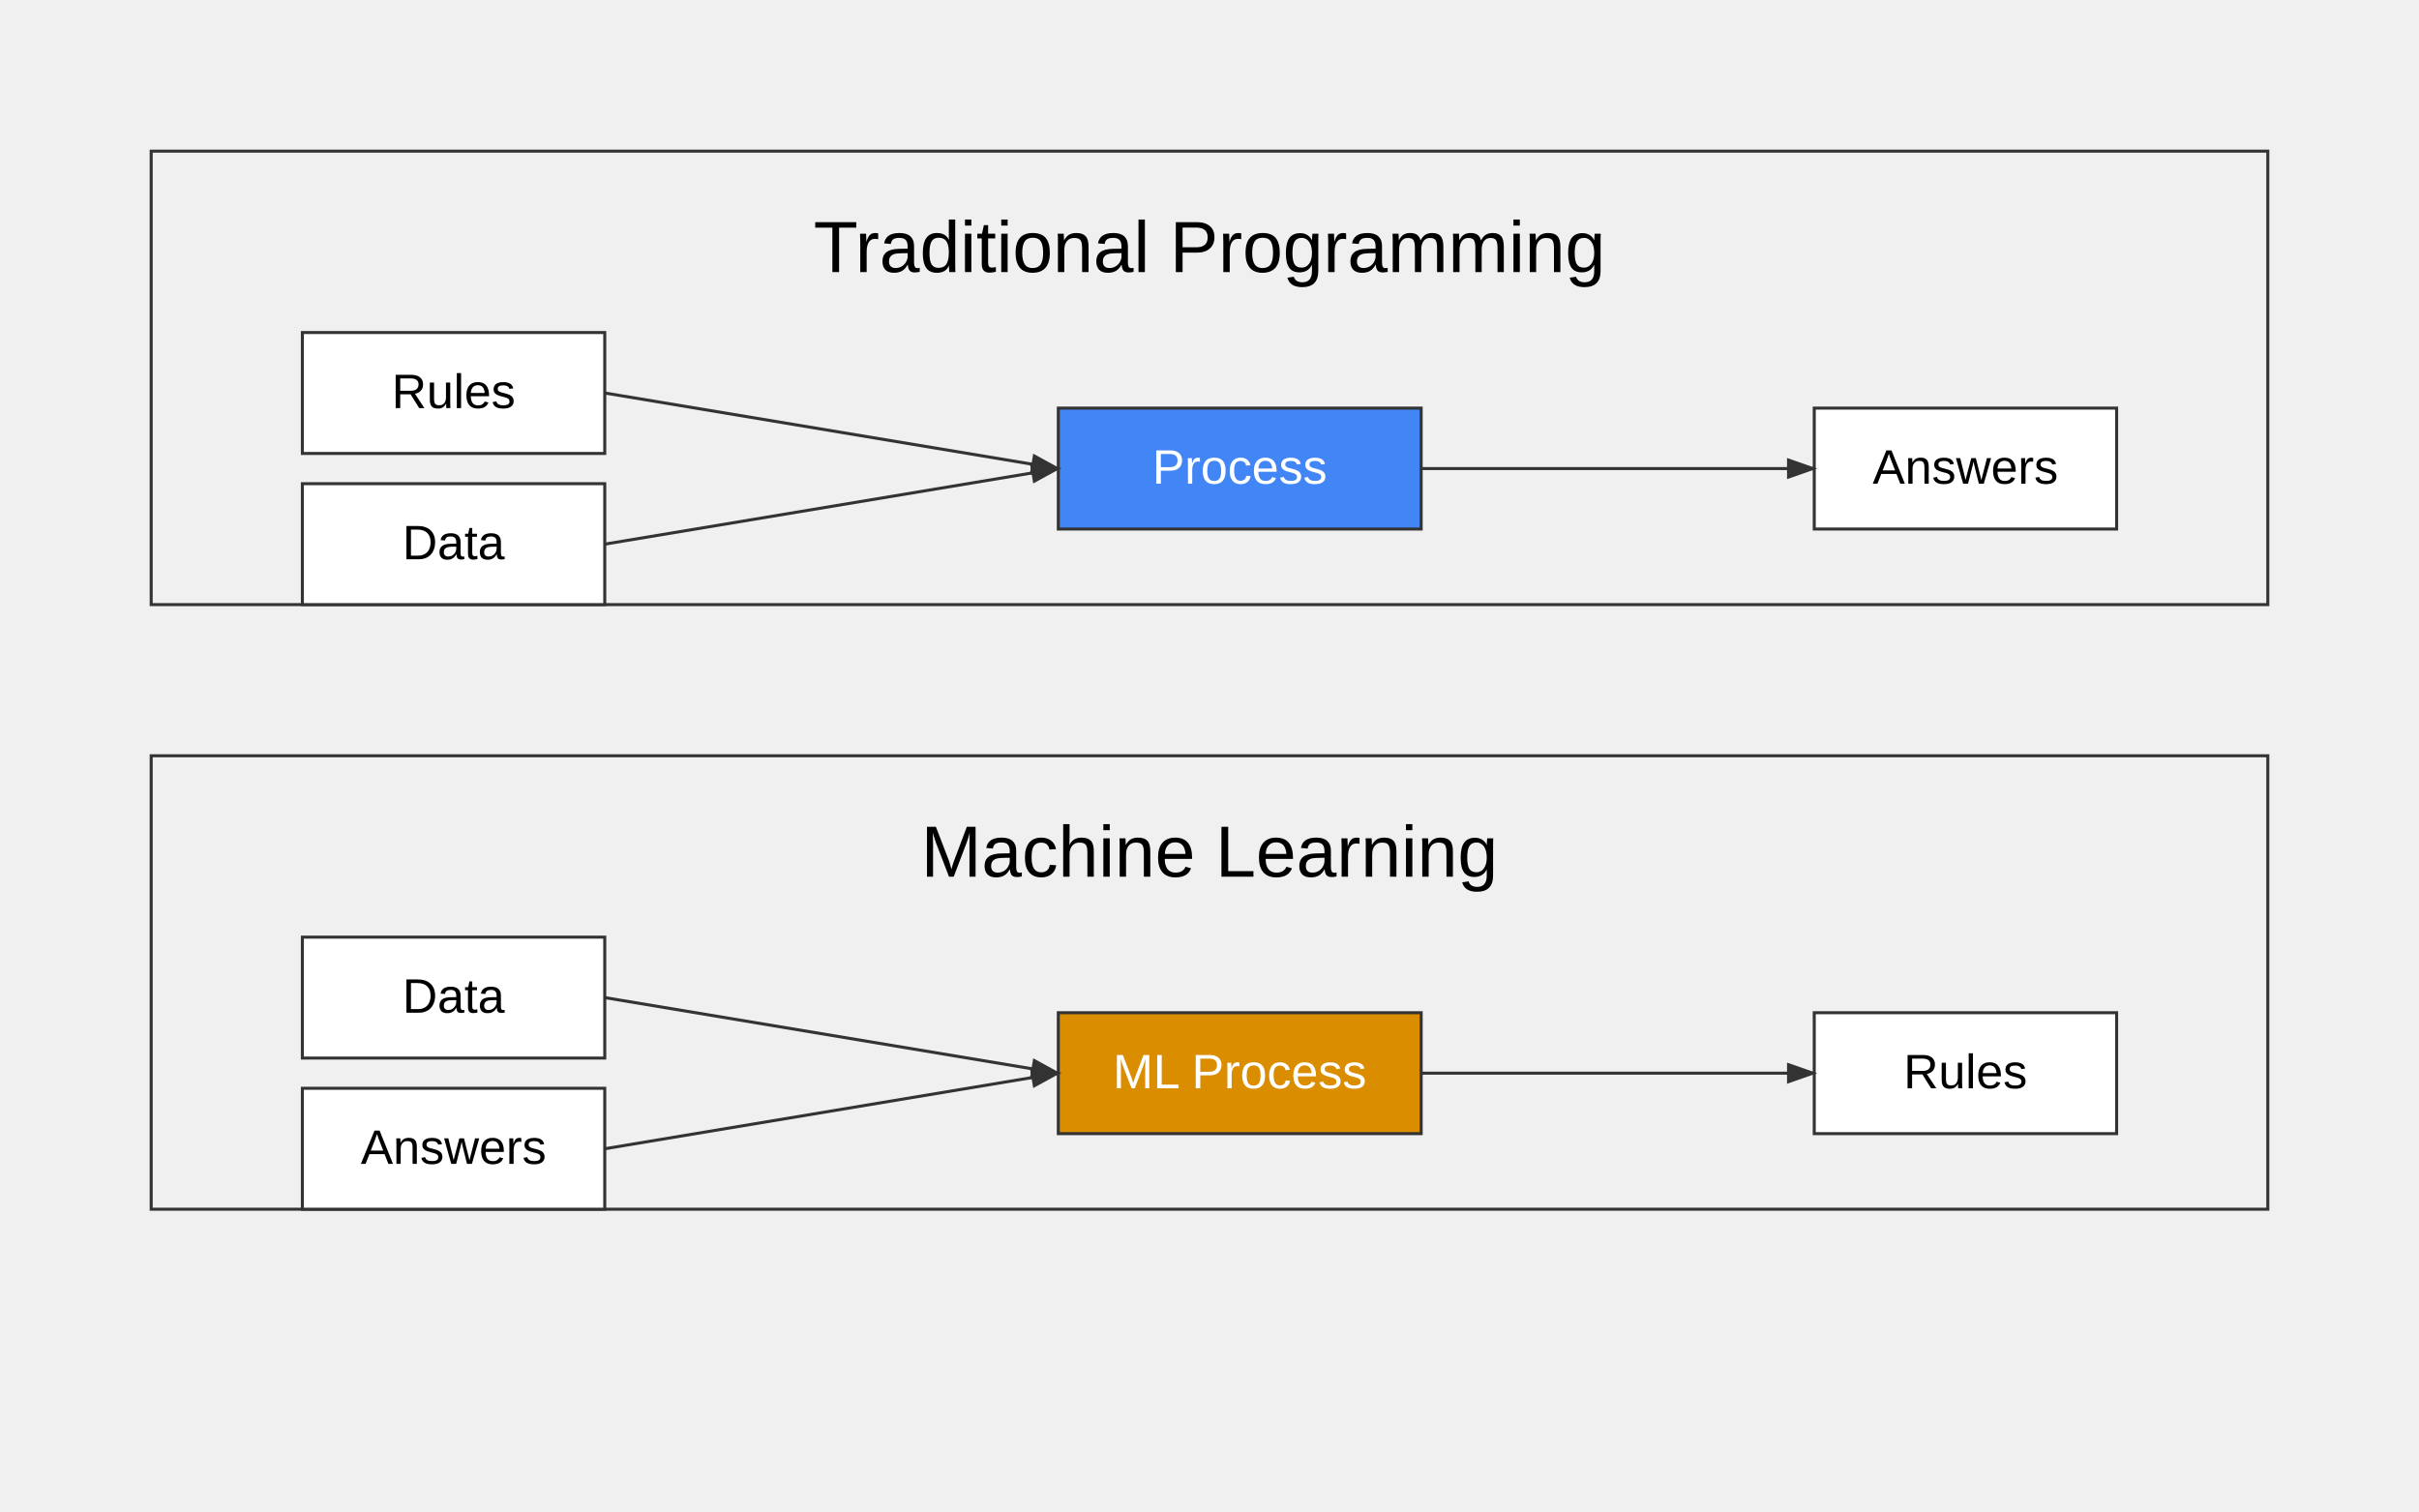
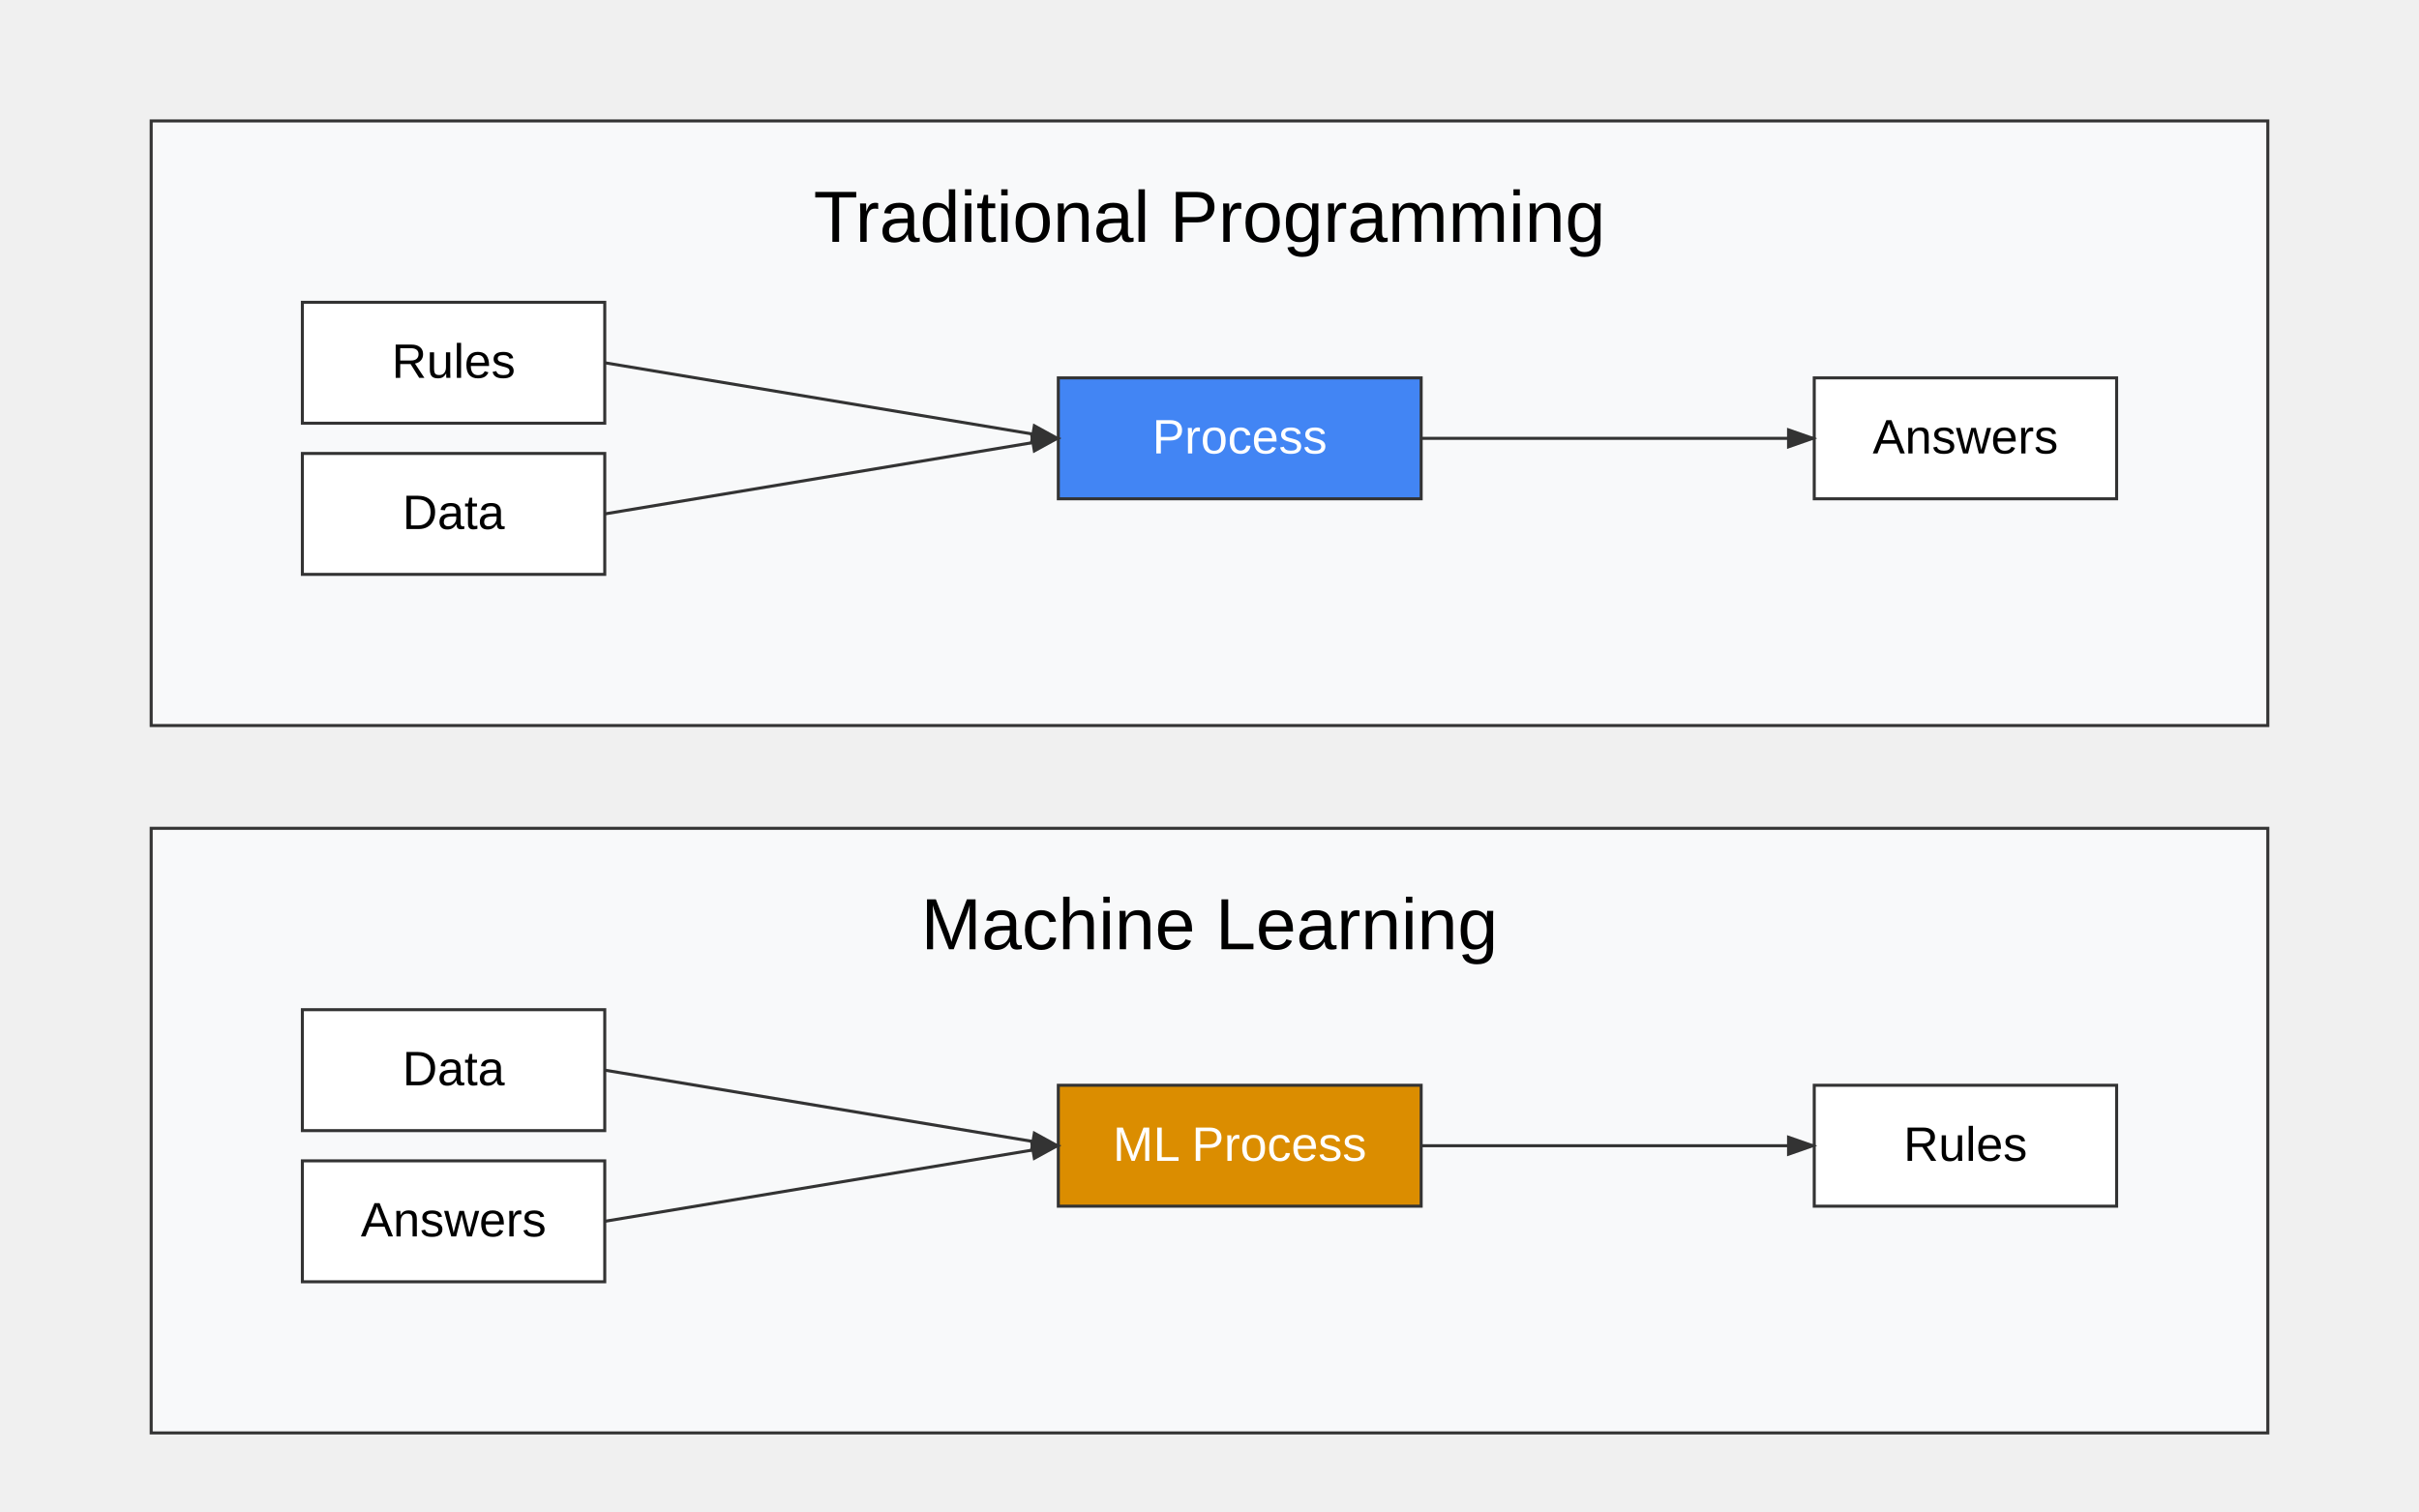
- <svg xmlns="http://www.w3.org/2000/svg" width="800" height="500">
-   <g transform="translate(50,50)">
-     <rect x="0" y="0" width="700" height="150" fill="none" stroke="#333" stroke-width="1" />
-     <text x="350" y="40" text-anchor="middle" font-family="Arial" font-size="24">Traditional Programming</text>
-     <rect x="50" y="60" width="100" height="40" fill="white" stroke="#333" />
-     <text x="100" y="85" text-anchor="middle" font-family="Arial" font-size="16">Rules</text>
-     <rect x="50" y="110" width="100" height="40" fill="white" stroke="#333" />
-     <text x="100" y="135" text-anchor="middle" font-family="Arial" font-size="16">Data</text>
-     <rect x="300" y="85" width="120" height="40" fill="#4285F4" stroke="#333" />
-     <text x="360" y="110" text-anchor="middle" font-family="Arial" font-size="16" fill="white">Process</text>
-     <rect x="550" y="85" width="100" height="40" fill="white" stroke="#333" />
-     <text x="600" y="110" text-anchor="middle" font-family="Arial" font-size="16">Answers</text>
-     <path d="M150,80 L300,105" stroke="#333" fill="none" marker-end="url(#arrowhead)" stroke-width="1" />
-     <path d="M150,130 L300,105" stroke="#333" fill="none" marker-end="url(#arrowhead)" stroke-width="1" />
-     <path d="M420,105 L550,105" stroke="#333" fill="none" marker-end="url(#arrowhead)" stroke-width="1" />
+ <svg xmlns="http://www.w3.org/2000/svg" width="800" height="500" version="1.1" id="svg13">
+   <g transform="translate(50,40)" id="g7">
+     <rect x="0" y="0" width="700" height="200" fill="#f8f9fa" stroke="#333333" stroke-width="1" id="rect1" />
+     <text x="350" y="40" text-anchor="middle" font-family="Arial" font-size="24px" id="text1">Traditional Programming</text>
+     <rect x="50" y="60" width="100" height="40" fill="#ffffff" stroke="#333333" id="rect2" />
+     <text x="100" y="85" text-anchor="middle" font-family="Arial" font-size="16px" id="text2">Rules</text>
+     <rect x="50" y="110" width="100" height="40" fill="#ffffff" stroke="#333333" id="rect3" />
+     <text x="100" y="135" text-anchor="middle" font-family="Arial" font-size="16px" id="text3">Data</text>
+     <rect x="300" y="85" width="120" height="40" fill="#4285f4" stroke="#333333" id="rect4" />
+     <text x="360" y="110" text-anchor="middle" font-family="Arial" font-size="16px" fill="#ffffff" id="text4">Process</text>
+     <rect x="550" y="85" width="100" height="40" fill="#ffffff" stroke="#333333" id="rect5" />
+     <text x="600" y="110" text-anchor="middle" font-family="Arial" font-size="16px" id="text5">Answers</text>
+     <path d="m 150,80 150,25" stroke="#333333" fill="none" marker-end="url(#arrowhead)" stroke-width="1" id="path5" />
+     <path d="M 150,130 300,105" stroke="#333333" fill="none" marker-end="url(#arrowhead)" stroke-width="1" id="path6" />
+     <path d="M 420,105 H 550" stroke="#333333" fill="none" marker-end="url(#arrowhead)" stroke-width="1" id="path7" />
  </g>
-   <g transform="translate(50,250)">
-     <rect x="0" y="0" width="700" height="150" fill="none" stroke="#333" stroke-width="1" />
-     <text x="350" y="40" text-anchor="middle" font-family="Arial" font-size="24">Machine Learning</text>
-     <rect x="50" y="60" width="100" height="40" fill="white" stroke="#333" />
-     <text x="100" y="85" text-anchor="middle" font-family="Arial" font-size="16">Data</text>
-     <rect x="50" y="110" width="100" height="40" fill="white" stroke="#333" />
-     <text x="100" y="135" text-anchor="middle" font-family="Arial" font-size="16">Answers</text>
-     <rect x="300" y="85" width="120" height="40" fill="#DB8D00" stroke="#333" />
-     <text x="360" y="110" text-anchor="middle" font-family="Arial" font-size="16" fill="white">ML Process</text>
-     <rect x="550" y="85" width="100" height="40" fill="white" stroke="#333" />
-     <text x="600" y="110" text-anchor="middle" font-family="Arial" font-size="16">Rules</text>
-     <path d="M150,80 L300,105" stroke="#333" fill="none" marker-end="url(#arrowhead)" stroke-width="1" />
-     <path d="M150,130 L300,105" stroke="#333" fill="none" marker-end="url(#arrowhead)" stroke-width="1" />
-     <path d="M420,105 L550,105" stroke="#333" fill="none" marker-end="url(#arrowhead)" stroke-width="1" />
+   <g transform="translate(50,274)" id="g13">
+     <rect x="0" y="0" width="700" height="200" fill="#f8f9fa" stroke="#333333" stroke-width="1" id="rect7" />
+     <text x="350" y="40" text-anchor="middle" font-family="Arial" font-size="24px" id="text7">Machine Learning</text>
+     <rect x="50" y="60" width="100" height="40" fill="#ffffff" stroke="#333333" id="rect8" />
+     <text x="100" y="85" text-anchor="middle" font-family="Arial" font-size="16px" id="text8">Data</text>
+     <rect x="50" y="110" width="100" height="40" fill="#ffffff" stroke="#333333" id="rect9" />
+     <text x="100" y="135" text-anchor="middle" font-family="Arial" font-size="16px" id="text9">Answers</text>
+     <rect x="300" y="85" width="120" height="40" fill="#db8d00" stroke="#333333" id="rect10" />
+     <text x="360" y="110" text-anchor="middle" font-family="Arial" font-size="16px" fill="#ffffff" id="text10">ML Process</text>
+     <rect x="550" y="85" width="100" height="40" fill="#ffffff" stroke="#333333" id="rect11" />
+     <text x="600" y="110" text-anchor="middle" font-family="Arial" font-size="16px" id="text11">Rules</text>
+     <path d="m 150,80 150,25" stroke="#333333" fill="none" marker-end="url(#arrowhead)" stroke-width="1" id="path11" />
+     <path d="M 150,130 300,105" stroke="#333333" fill="none" marker-end="url(#arrowhead)" stroke-width="1" id="path12" />
+     <path d="M 420,105 H 550" stroke="#333333" fill="none" marker-end="url(#arrowhead)" stroke-width="1" id="path13" />
  </g>
-   <defs>
+   <defs id="defs13">
    <marker id="arrowhead" markerWidth="10" markerHeight="7" refX="9" refY="3.5" orient="auto">
-       <polygon points="0 0, 10 3.5, 0 7" fill="#333" />
+       <polygon points="0 0, 10 3.5, 0 7" fill="#333" id="polygon13" />
    </marker>
  </defs>
</svg>
